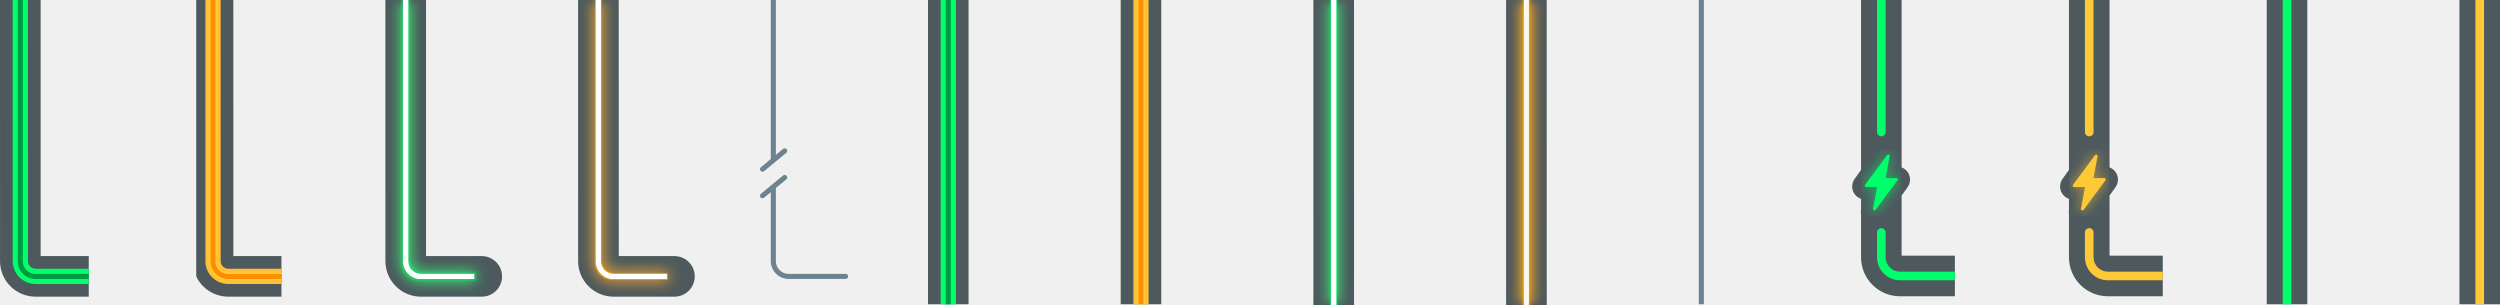
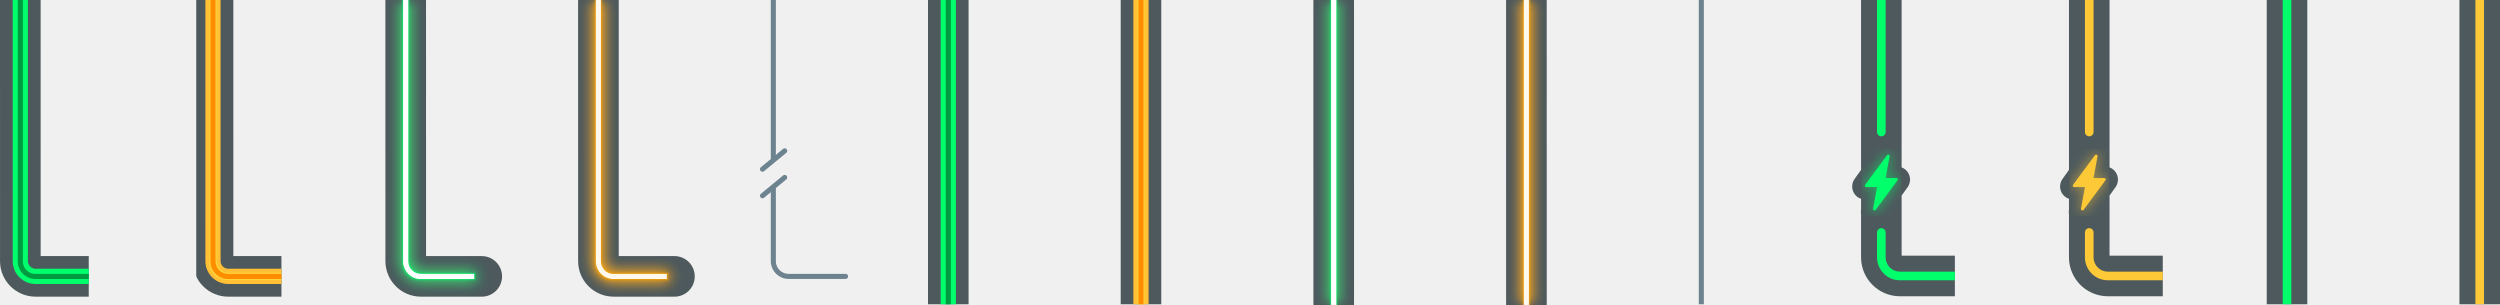
<svg xmlns="http://www.w3.org/2000/svg" xmlns:xlink="http://www.w3.org/1999/xlink" width="986px" height="120px" viewBox="0 0 986 120" version="1.1">
  <defs>
    <rect id="path-1" x="0" y="0" width="54" height="120" />
    <path d="M26.681,70.217 L28.275,61.63 C28.342,61.269 28.052,61.017 27.746,61.003 C27.566,60.985 27.375,61.048 27.245,61.225 L18.587,72.936 C18.567,72.964 18.569,72.995 18.555,73.024 C18.386,73.367 18.622,73.782 19.038,73.782 L23.319,73.782 L21.725,82.37 C21.659,82.731 21.948,82.983 22.254,82.997 C22.434,83.016 22.624,82.951 22.755,82.774 L31.413,71.063 C31.434,71.036 31.431,71.005 31.445,70.976 C31.614,70.633 31.378,70.217 30.962,70.217 L26.681,70.217 Z" id="path-3" />
    <filter x="-57.7%" y="-34.1%" width="215.4%" height="168.2%" filterUnits="objectBoundingBox" id="filter-4">
      <feMorphology radius="0.5" operator="dilate" in="SourceAlpha" result="shadowSpreadOuter1" />
      <feOffset dx="0" dy="0" in="shadowSpreadOuter1" result="shadowOffsetOuter1" />
      <feGaussianBlur stdDeviation="2" in="shadowOffsetOuter1" result="shadowBlurOuter1" />
      <feColorMatrix values="0 0 0 0 0.996   0 0 0 0 0.788   0 0 0 0 0.216  0 0 0 0.4 0" type="matrix" in="shadowBlurOuter1" />
    </filter>
    <rect id="path-5" x="0" y="0" width="54" height="120" />
    <path d="M26.681,70.217 L28.275,61.63 C28.342,61.269 28.052,61.017 27.746,61.003 C27.566,60.985 27.375,61.048 27.245,61.225 L18.587,72.936 C18.567,72.964 18.569,72.995 18.555,73.024 C18.386,73.367 18.622,73.782 19.038,73.782 L23.319,73.782 L21.725,82.37 C21.659,82.731 21.948,82.983 22.254,82.997 C22.434,83.016 22.624,82.951 22.755,82.774 L31.413,71.063 C31.434,71.036 31.431,71.005 31.445,70.976 C31.614,70.633 31.378,70.217 30.962,70.217 L26.681,70.217 Z" id="path-7" />
    <filter x="-57.7%" y="-34.1%" width="215.4%" height="168.2%" filterUnits="objectBoundingBox" id="filter-8">
      <feMorphology radius="0.5" operator="dilate" in="SourceAlpha" result="shadowSpreadOuter1" />
      <feOffset dx="0" dy="0" in="shadowSpreadOuter1" result="shadowOffsetOuter1" />
      <feGaussianBlur stdDeviation="2" in="shadowOffsetOuter1" result="shadowBlurOuter1" />
      <feColorMatrix values="0 0 0 0 0   0 0 0 0 1   0 0 0 0 0.42  0 0 0 0.4 0" type="matrix" in="shadowBlurOuter1" />
    </filter>
    <filter x="-13.9%" y="-3.3%" width="127.8%" height="106.5%" filterUnits="objectBoundingBox" id="filter-9">
      <feGaussianBlur stdDeviation="0" in="SourceGraphic" />
    </filter>
    <filter x="-32.6%" y="-6.3%" width="165.2%" height="112.6%" filterUnits="objectBoundingBox" id="filter-10">
      <feGaussianBlur stdDeviation="2.75" in="SourceGraphic" />
    </filter>
    <filter x="-32.6%" y="-6.3%" width="165.2%" height="112.6%" filterUnits="objectBoundingBox" id="filter-11">
      <feGaussianBlur stdDeviation="2.75" in="SourceGraphic" />
    </filter>
    <path d="M7,-10 L7,126.402 C7,131.151 10.134,135 14,135 L35,135 L35,132.543 L14,132.543 C11.239,132.543 9,129.794 9,126.402 L9,-10 L7,-10 Z" id="path-12" />
    <filter x="-16.1%" y="-3.1%" width="132.1%" height="106.2%" filterUnits="objectBoundingBox" id="filter-13">
      <feMorphology radius="0.5" operator="dilate" in="SourceAlpha" result="shadowSpreadOuter1" />
      <feOffset dx="0" dy="0" in="shadowSpreadOuter1" result="shadowOffsetOuter1" />
      <feGaussianBlur stdDeviation="1" in="shadowOffsetOuter1" result="shadowBlurOuter1" />
      <feColorMatrix values="0 0 0 0 1   0 0 0 0 0.647   0 0 0 0 0  0 0 0 0.3 0" type="matrix" in="shadowBlurOuter1" />
    </filter>
    <path d="M7,-10 L7,126.402 C7,131.151 10.134,135 14,135 L35,135 L35,132.543 L14,132.543 C11.239,132.543 9,129.794 9,126.402 L9,-10 L7,-10 Z" id="path-14" />
    <filter x="-10.7%" y="-2.1%" width="121.4%" height="104.1%" filterUnits="objectBoundingBox" id="filter-15">
      <feMorphology radius="0.5" operator="dilate" in="SourceAlpha" result="shadowSpreadOuter1" />
      <feOffset dx="0" dy="0" in="shadowSpreadOuter1" result="shadowOffsetOuter1" />
      <feGaussianBlur stdDeviation="0.5" in="shadowOffsetOuter1" result="shadowBlurOuter1" />
      <feColorMatrix values="0 0 0 0 1   0 0 0 0 0.647   0 0 0 0 0  0 0 0 0.222 0" type="matrix" in="shadowBlurOuter1" />
    </filter>
    <path d="M7,-10 L7,126.402 C7,131.151 10.134,135 14,135 L35,135 L35,132.543 L14,132.543 C11.239,132.543 9,129.794 9,126.402 L9,-10 L7,-10 Z" id="path-16" />
    <filter x="-5.4%" y="-1.0%" width="110.7%" height="102.1%" filterUnits="objectBoundingBox" id="filter-17">
      <feMorphology radius="0.25" operator="dilate" in="SourceAlpha" result="shadowSpreadOuter1" />
      <feOffset dx="0" dy="0" in="shadowSpreadOuter1" result="shadowOffsetOuter1" />
      <feGaussianBlur stdDeviation="0.25" in="shadowOffsetOuter1" result="shadowBlurOuter1" />
      <feColorMatrix values="0 0 0 0 1   0 0 0 0 0.647   0 0 0 0 0  0 0 0 0.44 0" type="matrix" in="shadowBlurOuter1" />
    </filter>
    <filter x="-13.9%" y="-3.3%" width="127.8%" height="106.5%" filterUnits="objectBoundingBox" id="filter-18">
      <feGaussianBlur stdDeviation="0" in="SourceGraphic" />
    </filter>
    <filter x="-32.6%" y="-6.3%" width="165.2%" height="112.6%" filterUnits="objectBoundingBox" id="filter-19">
      <feGaussianBlur stdDeviation="2.75" in="SourceGraphic" />
    </filter>
    <path d="M7,-10 L7,126.402 C7,131.151 10.134,135 14,135 L35,135 L35,132.543 L14,132.543 C11.239,132.543 9,129.794 9,126.402 L9,-10 L7,-10 Z" id="path-20" />
    <filter x="-10.7%" y="-2.1%" width="121.4%" height="104.1%" filterUnits="objectBoundingBox" id="filter-21">
      <feMorphology radius="0.5" operator="dilate" in="SourceAlpha" result="shadowSpreadOuter1" />
      <feOffset dx="0" dy="0" in="shadowSpreadOuter1" result="shadowOffsetOuter1" />
      <feGaussianBlur stdDeviation="0.5" in="shadowOffsetOuter1" result="shadowBlurOuter1" />
      <feColorMatrix values="0 0 0 0 0   0 0 0 0 1   0 0 0 0 0.42  0 0 0 0.22 0" type="matrix" in="shadowBlurOuter1" />
    </filter>
    <path d="M7,-10 L7,126.402 C7,131.151 10.134,135 14,135 L35,135 L35,132.543 L14,132.543 C11.239,132.543 9,129.794 9,126.402 L9,-10 L7,-10 Z" id="path-22" />
    <filter x="-5.4%" y="-1.0%" width="110.7%" height="102.1%" filterUnits="objectBoundingBox" id="filter-23">
      <feMorphology radius="0.25" operator="dilate" in="SourceAlpha" result="shadowSpreadOuter1" />
      <feOffset dx="0" dy="0" in="shadowSpreadOuter1" result="shadowOffsetOuter1" />
      <feGaussianBlur stdDeviation="0.25" in="shadowOffsetOuter1" result="shadowBlurOuter1" />
      <feColorMatrix values="0 0 0 0 0   0 0 0 0 1   0 0 0 0 0.42  0 0 0 0.44 0" type="matrix" in="shadowBlurOuter1" />
    </filter>
    <polygon id="path-24" points="9 0 9 120 7 120 7 0" />
    <filter x="-105.0%" y="-1.7%" width="310.0%" height="103.5%" filterUnits="objectBoundingBox" id="filter-25">
      <feMorphology radius="0.35" operator="dilate" in="SourceAlpha" result="shadowSpreadOuter1" />
      <feOffset dx="0" dy="0" in="shadowSpreadOuter1" result="shadowOffsetOuter1" />
      <feGaussianBlur stdDeviation="0.35" in="shadowOffsetOuter1" result="shadowBlurOuter1" />
      <feColorMatrix values="0 0 0 0 1   0 0 0 0 0.961   0 0 0 0 0.259  0 0 0 0.4 0" type="matrix" in="shadowBlurOuter1" />
    </filter>
    <filter x="-32.6%" y="-7.7%" width="165.2%" height="115.5%" filterUnits="objectBoundingBox" id="filter-26">
      <feGaussianBlur stdDeviation="2.75" in="SourceGraphic" />
    </filter>
-     <path d="M7,-8 L7,103.05 C7,106.916 10.134,110.05 14,110.05 L35,110.05 L35,108.05 L14,108.05 C11.239,108.05 9,105.811 9,103.05 L9,-8 L7,-8 Z" id="path-27" />
-     <filter x="-5.4%" y="-1.3%" width="110.7%" height="102.5%" filterUnits="objectBoundingBox" id="filter-28">
+     <filter x="-32.6%" y="-7.7%" width="165.2%" height="115.5%" filterUnits="objectBoundingBox" id="filter-27">
+       <feGaussianBlur stdDeviation="2.75" in="SourceGraphic" />
+     </filter>
+     <path d="M7,-8 L7,103.05 C7,106.916 10.134,110.05 14,110.05 L35,110.05 L35,108.05 L14,108.05 C11.239,108.05 9,105.811 9,103.05 L9,-8 L7,-8 Z" id="path-28" />
+     <filter x="-16.1%" y="-3.8%" width="132.1%" height="107.6%" filterUnits="objectBoundingBox" id="filter-29">
+       <feMorphology radius="0.5" operator="dilate" in="SourceAlpha" result="shadowSpreadOuter1" />
+       <feOffset dx="0" dy="0" in="shadowSpreadOuter1" result="shadowOffsetOuter1" />
+       <feGaussianBlur stdDeviation="1" in="shadowOffsetOuter1" result="shadowBlurOuter1" />
+       <feColorMatrix values="0 0 0 0 1   0 0 0 0 0.647   0 0 0 0 0  0 0 0 0.3 0" type="matrix" in="shadowBlurOuter1" />
+     </filter>
+     <path d="M7,-8 L7,103.05 C7,106.916 10.134,110.05 14,110.05 L35,110.05 L35,108.05 L14,108.05 C11.239,108.05 9,105.811 9,103.05 L9,-8 L7,-8 Z" id="path-30" />
+     <filter x="-10.7%" y="-2.5%" width="121.4%" height="105.1%" filterUnits="objectBoundingBox" id="filter-31">
+       <feMorphology radius="0.5" operator="dilate" in="SourceAlpha" result="shadowSpreadOuter1" />
+       <feOffset dx="0" dy="0" in="shadowSpreadOuter1" result="shadowOffsetOuter1" />
+       <feGaussianBlur stdDeviation="0.5" in="shadowOffsetOuter1" result="shadowBlurOuter1" />
+       <feColorMatrix values="0 0 0 0 1   0 0 0 0 0.647   0 0 0 0 0  0 0 0 0.22 0" type="matrix" in="shadowBlurOuter1" />
+     </filter>
+     <path d="M7,-8 L7,103.05 C7,106.916 10.134,110.05 14,110.05 L35,110.05 L35,108.05 L14,108.05 C11.239,108.05 9,105.811 9,103.05 L9,-8 L7,-8 Z" id="path-32" />
+     <filter x="-5.4%" y="-1.3%" width="110.7%" height="102.5%" filterUnits="objectBoundingBox" id="filter-33">
      <feMorphology radius="0.25" operator="dilate" in="SourceAlpha" result="shadowSpreadOuter1" />
      <feOffset dx="0" dy="0" in="shadowSpreadOuter1" result="shadowOffsetOuter1" />
      <feGaussianBlur stdDeviation="0.25" in="shadowOffsetOuter1" result="shadowBlurOuter1" />
      <feColorMatrix values="0 0 0 0 1   0 0 0 0 0.647   0 0 0 0 0  0 0 0 0.44 0" type="matrix" in="shadowBlurOuter1" />
    </filter>
-     <path d="M7,-8 L7,103.05 C7,106.916 10.134,110.05 14,110.05 L35,110.05 L35,108.05 L14,108.05 C11.239,108.05 9,105.811 9,103.05 L9,-8 L7,-8 Z" id="path-29" />
-     <filter x="-5.4%" y="-1.3%" width="110.7%" height="102.5%" filterUnits="objectBoundingBox" id="filter-30">
-       <feMorphology radius="0.25" operator="dilate" in="SourceAlpha" result="shadowSpreadOuter1" />
-       <feOffset dx="0" dy="0" in="shadowSpreadOuter1" result="shadowOffsetOuter1" />
-       <feGaussianBlur stdDeviation="0.25" in="shadowOffsetOuter1" result="shadowBlurOuter1" />
-       <feColorMatrix values="0 0 0 0 1   0 0 0 0 0.647   0 0 0 0 0  0 0 0 0.44 0" type="matrix" in="shadowBlurOuter1" />
-     </filter>
-     <filter x="-32.6%" y="-7.7%" width="165.2%" height="115.5%" filterUnits="objectBoundingBox" id="filter-31">
-       <feGaussianBlur stdDeviation="2.75" in="SourceGraphic" />
-     </filter>
-     <path d="M7,-8 L7,103.05 C7,106.916 10.134,110.05 14,110.05 L35,110.05 L35,108.05 L14,108.05 C11.239,108.05 9,105.811 9,103.05 L9,-8 L7,-8 Z" id="path-32" />
-     <filter x="-10.7%" y="-2.5%" width="121.4%" height="105.1%" filterUnits="objectBoundingBox" id="filter-33">
+     <filter x="-32.6%" y="-7.7%" width="165.2%" height="115.5%" filterUnits="objectBoundingBox" id="filter-34">
+       <feGaussianBlur stdDeviation="2.75" in="SourceGraphic" />
+     </filter>
+     <path d="M7,-8 L7,103.05 C7,106.916 10.134,110.05 14,110.05 L35,110.05 L35,108.05 L14,108.05 C11.239,108.05 9,105.811 9,103.05 L9,-8 L7,-8 Z" id="path-35" />
+     <filter x="-10.7%" y="-2.5%" width="121.4%" height="105.1%" filterUnits="objectBoundingBox" id="filter-36">
      <feMorphology radius="0.5" operator="dilate" in="SourceAlpha" result="shadowSpreadOuter1" />
      <feOffset dx="0" dy="0" in="shadowSpreadOuter1" result="shadowOffsetOuter1" />
      <feGaussianBlur stdDeviation="0.5" in="shadowOffsetOuter1" result="shadowBlurOuter1" />
      <feColorMatrix values="0 0 0 0 0   0 0 0 0 1   0 0 0 0 0.42  0 0 0 0.22 0" type="matrix" in="shadowBlurOuter1" />
    </filter>
-     <path d="M7,-8 L7,103.05 C7,106.916 10.134,110.05 14,110.05 L35,110.05 L35,108.05 L14,108.05 C11.239,108.05 9,105.811 9,103.05 L9,-8 L7,-8 Z" id="path-34" />
-     <filter x="-10.7%" y="-2.5%" width="121.4%" height="105.1%" filterUnits="objectBoundingBox" id="filter-35">
-       <feMorphology radius="0.5" operator="dilate" in="SourceAlpha" result="shadowSpreadOuter1" />
-       <feOffset dx="0" dy="0" in="shadowSpreadOuter1" result="shadowOffsetOuter1" />
-       <feGaussianBlur stdDeviation="0.5" in="shadowOffsetOuter1" result="shadowBlurOuter1" />
-       <feColorMatrix values="0 0 0 0 0   0 0 0 0 1   0 0 0 0 0.42  0 0 0 0.22 0" type="matrix" in="shadowBlurOuter1" />
-     </filter>
-     <rect id="path-36" x="0" y="0" width="35" height="120" />
-     <path d="M5,-9.994 C5,-11.654 6.348,-13 8.012,-13 C9.675,-13 11.023,-11.654 11.023,-9.994 L11.035,102.989 C11.035,104.649 12.383,105.994 14.046,105.994 L38,106 C39.663,106 41.012,107.346 41.012,109.006 C41.012,110.666 39.663,112.011 38,112.011 L14.046,112.006 C9.057,112.006 5.012,107.969 5.012,102.989 C5.004,28.773 5,-8.888 5,-9.994 Z" id="path-38" />
-     <filter x="-16.0%" y="-4.6%" width="131.9%" height="109.2%" filterUnits="objectBoundingBox" id="filter-39">
+     <path d="M7,-8 L7,103.05 C7,106.916 10.134,110.05 14,110.05 L35,110.05 L35,108.05 L14,108.05 C11.239,108.05 9,105.811 9,103.05 L9,-8 L7,-8 Z" id="path-37" />
+     <filter x="-5.4%" y="-1.3%" width="110.7%" height="102.5%" filterUnits="objectBoundingBox" id="filter-38">
+       <feMorphology radius="0.25" operator="dilate" in="SourceAlpha" result="shadowSpreadOuter1" />
+       <feOffset dx="0" dy="0" in="shadowSpreadOuter1" result="shadowOffsetOuter1" />
+       <feGaussianBlur stdDeviation="0.25" in="shadowOffsetOuter1" result="shadowBlurOuter1" />
+       <feColorMatrix values="0 0 0 0 0   0 0 0 0 1   0 0 0 0 0.42  0 0 0 0.44 0" type="matrix" in="shadowBlurOuter1" />
+     </filter>
+     <rect id="path-39" x="0" y="0" width="35" height="120" />
+     <path d="M5,-9.994 C5,-11.654 6.348,-13 8.012,-13 C9.675,-13 11.023,-11.654 11.023,-9.994 L11.035,102.989 C11.035,104.649 12.383,105.994 14.046,105.994 L38,106 C39.663,106 41.012,107.346 41.012,109.006 C41.012,110.666 39.663,112.011 38,112.011 L14.046,112.006 C9.057,112.006 5.012,107.969 5.012,102.989 C5.004,28.773 5,-8.888 5,-9.994 Z" id="path-41" />
+     <filter x="-16.0%" y="-4.6%" width="131.9%" height="109.2%" filterUnits="objectBoundingBox" id="filter-42">
      <feMorphology radius="0.5" operator="erode" in="SourceAlpha" result="shadowSpreadInner1" />
      <feGaussianBlur stdDeviation="0.5" in="shadowSpreadInner1" result="shadowBlurInner1" />
      <feOffset dx="0" dy="0" in="shadowBlurInner1" result="shadowOffsetInner1" />
      <feComposite in="shadowOffsetInner1" in2="SourceAlpha" operator="arithmetic" k2="-1" k3="1" result="shadowInnerInner1" />
      <feColorMatrix values="0 0 0 0 0.265   0 0 0 0 0.305   0 0 0 0 0.319  0 0 0 1 0" type="matrix" in="shadowInnerInner1" />
    </filter>
-     <path d="M7,-8 L7,103.05 C7,106.916 10.134,110.05 14,110.05 L35,110.05 L35.125,109.925 L35.125,108.175 L35,108.05 L14,108.05 C11.239,108.05 9,105.811 9,103.05 L9,-8 L8.875,-8.125 L7.125,-8.125 L7,-8 Z" id="path-40" />
-     <filter x="-7.5%" y="-1.8%" width="115.1%" height="103.6%" filterUnits="objectBoundingBox" id="filter-41">
+     <path d="M7,-8 L7,103.05 C7,106.916 10.134,110.05 14,110.05 L35,110.05 L35.125,109.925 L35.125,108.175 L35,108.05 L14,108.05 C11.239,108.05 9,105.811 9,103.05 L9,-8 L8.875,-8.125 L7.125,-8.125 L7,-8 Z" id="path-43" />
+     <filter x="-7.5%" y="-1.8%" width="115.1%" height="103.6%" filterUnits="objectBoundingBox" id="filter-44">
      <feMorphology radius="0.35" operator="dilate" in="SourceAlpha" result="shadowSpreadOuter1" />
      <feOffset dx="0" dy="0" in="shadowSpreadOuter1" result="shadowOffsetOuter1" />
      <feGaussianBlur stdDeviation="0.35" in="shadowOffsetOuter1" result="shadowBlurOuter1" />
      <feColorMatrix values="0 0 0 0 1   0 0 0 0 0.961   0 0 0 0 0.259  0 0 0 0.41 0" type="matrix" in="shadowBlurOuter1" />
    </filter>
-     <rect id="path-42" x="0" y="0" width="35" height="120" />
+     <rect id="path-45" x="0" y="0" width="35" height="120" />
  </defs>
  <g id="Page-1" stroke="none" stroke-width="1" fill="none" fill-rule="evenodd">
-     <g id="singal-quality" transform="translate(-1652, -320)">
-       <g id="connect-quality-v4_o-copy" transform="translate(1652, 298)">
-         <g id="quality" transform="translate(0, 22)">
+     <g id="singal-quality" transform="translate(-1174, -320)">
+       <g id="connect-quality-v4_o-copy-2" transform="translate(1174, 301)">
+         <g id="quality" transform="translate(0, 19)">
          <g id="good-straight-only" transform="translate(894, 0)" fill-rule="nonzero">
            <polygon id="Path" fill="#4D595D" points="0 0 16 0 16 120 0 120" />
            <polygon id="Path" fill="#00FF6B" points="9.7 -1.42108547e-14 9.7 120 6.3 120 6.3 -1.42108547e-14" />
          </g>
          <g id="good-straight-only-copy" transform="translate(970, 0)" fill-rule="nonzero">
            <polygon id="Path" fill="#4D595D" points="0 0 16 0 16 120 0 120" />
            <polygon id="Path" fill="#FEC937" points="9.7 -1.42108547e-14 9.7 120 6.3 120 6.3 -1.42108547e-14" />
          </g>
          <g id="weak-power" transform="translate(799, 0)">
            <mask id="mask-2" fill="white">
              <use xlink:href="#path-1" />
            </mask>
            <g id="Mask" />
            <path d="M33,66.021 C35.608,66.958 37.02,69.938 35.999,72.61 C35.789,73.151 35.789,73.151 35.399,73.769 L33,77.13 L33,100.844 L55.042,100.844 C59.46,100.844 63.042,104.426 63.042,108.844 C63.042,113.262 59.46,116.844 55.042,116.844 L32.344,116.844 C23.878,116.844 17,109.967 17,101.5 L17,84.662 C16.894,84.082 16.887,83.465 17,82.827 L17,78.411 C14.262,77.539 12.76,74.448 13.849,71.714 C14.04,71.222 14.052,71.203 14.43,70.605 L17,67.004 L17,0 C17,-4.418 20.582,-8 25,-8 C29.42,-8 33,-4.417 33,0 L33,66.021 Z" id="gray" fill="#4D595D" fill-rule="nonzero" mask="url(#mask-2)" />
            <path d="M32.344,110.544 C27.357,110.544 23.3,106.487 23.3,101.5 L23.3,91.671 C23.3,90.732 24.061,89.971 25,89.971 C25.705,89.971 26.309,90.399 26.567,91.01 C26.653,91.213 26.7,91.436 26.7,91.671 C26.7,92.253 26.7,91.297 26.7,92.255 L26.7,96.748 C26.7,98.898 26.7,98.898 26.7,101.5 C26.7,104.611 29.233,107.144 32.344,107.144 L55.042,107.144 C55.981,107.144 56.742,107.905 56.742,108.844 C56.742,109.783 55.981,110.544 55.042,110.544 L32.344,110.544 Z" id="gray" fill="#FEC937" fill-rule="nonzero" mask="url(#mask-2)" />
            <g id="Fill-13" mask="url(#mask-2)">
              <use fill="black" fill-opacity="1" filter="url(#filter-4)" xlink:href="#path-3" />
              <use fill="#FEC937" fill-rule="evenodd" xlink:href="#path-3" />
            </g>
            <path d="M23.3,52.063 L23.3,-13.1 C23.3,-14.039 24.061,-14.8 25,-14.8 C25.939,-14.8 26.7,-14.039 26.7,-13.1 L26.7,52.063 C26.7,53.002 25.939,53.763 25,53.763 C24.061,53.763 23.3,53.002 23.3,52.063 Z" id="green" fill="#FEC937" fill-rule="nonzero" mask="url(#mask-2)" />
          </g>
          <g id="good-power" transform="translate(717, 0)">
            <mask id="mask-6" fill="white">
              <use xlink:href="#path-5" />
            </mask>
            <g id="Mask" />
            <path d="M33,66.021 C35.608,66.958 37.02,69.938 35.999,72.61 C35.789,73.151 35.789,73.151 35.399,73.769 L33,77.13 L33,100.844 L55.042,100.844 C59.46,100.844 63.042,104.426 63.042,108.844 C63.042,113.262 59.46,116.844 55.042,116.844 L32.344,116.844 C23.878,116.844 17,109.967 17,101.5 L17,84.662 C16.894,84.082 16.887,83.465 17,82.827 L17,78.411 C14.262,77.539 12.76,74.448 13.849,71.714 C14.04,71.222 14.052,71.203 14.43,70.605 L17,67.004 L17,0 C17,-4.418 20.582,-8 25,-8 C29.42,-8 33,-4.417 33,0 L33,66.021 Z" id="gray" fill="#4D595D" fill-rule="nonzero" mask="url(#mask-6)" />
            <path d="M32.344,110.544 C27.357,110.544 23.3,106.487 23.3,101.5 L23.3,91.699 C23.3,90.76 24.061,89.999 25,89.999 C25.939,89.999 26.7,90.76 26.7,91.699 C26.7,92.281 26.7,91.497 26.7,92.454 L26.7,96.748 C26.7,98.898 26.7,98.898 26.7,101.5 C26.7,104.611 29.233,107.144 32.344,107.144 L55.042,107.144 C55.981,107.144 56.742,107.905 56.742,108.844 C56.742,109.783 55.981,110.544 55.042,110.544 L32.344,110.544 Z" id="gray" fill="#00FF6B" fill-rule="nonzero" mask="url(#mask-6)" />
            <g id="Fill-13" mask="url(#mask-6)">
              <use fill="black" fill-opacity="1" filter="url(#filter-8)" xlink:href="#path-7" />
              <use fill="#00FF6B" fill-rule="evenodd" xlink:href="#path-7" />
            </g>
            <path d="M23.3,52.063 L23.3,-13.1 C23.3,-14.039 24.061,-14.8 25,-14.8 C25.939,-14.8 26.7,-14.039 26.7,-13.1 L26.7,52.063 C26.7,53.002 25.939,53.763 25,53.763 C24.061,53.763 23.3,53.002 23.3,52.063 Z" id="green" fill="#00FF6B" fill-rule="nonzero" mask="url(#mask-6)" />
          </g>
          <path d="M670,0 L672,0 L672,120 L670,120 L670,0 Z M672,0 L672,120 L670,120 L670,0 L672,0 Z" id="line-desconnect" fill="#6D838F" fill-rule="nonzero" />
          <g id="weak-coner-light" transform="translate(594, 0)">
            <path d="M5,-12.321 C5,-14.353 6.348,-16 8.011,-16 C9.673,-16 11.021,-14.353 11.021,-12.321 L11.033,125.958 C11.033,127.989 12.381,129.636 14.043,129.636 L37.989,129.643 C39.652,129.643 41,131.29 41,133.321 C41,135.353 39.652,137 37.989,137 L14.043,136.993 C9.055,136.993 5.012,132.052 5.012,125.958 C5.004,35.126 5,-10.967 5,-12.321 Z" id="weak-1" stroke="#4D595D" stroke-width="10" stroke-linecap="square" filter="url(#filter-9)" />
            <path d="M7,-10 L7,126.402 C7,131.151 10.134,135 14,135 L35,135 L35,132.543 L14,132.543 C11.239,132.543 9,129.794 9,126.402 L9,-10 L7,-10 Z" id="Path" stroke="#FFA500" stroke-width="1.75" fill="#F2FFED" fill-rule="nonzero" filter="url(#filter-10)" />
            <path d="M7,-10 L7,126.402 C7,131.151 10.134,135 14,135 L35,135 L35,132.543 L14,132.543 C11.239,132.543 9,129.794 9,126.402 L9,-10 L7,-10 Z" id="Path" stroke-opacity="0.44" stroke="#FFA500" stroke-width="1.75" fill-rule="nonzero" filter="url(#filter-11)" />
            <g id="Path" fill-rule="nonzero" fill="black" fill-opacity="1">
              <use filter="url(#filter-13)" xlink:href="#path-12" />
            </g>
            <g id="Path" fill-rule="nonzero" fill="black" fill-opacity="1">
              <use filter="url(#filter-15)" xlink:href="#path-14" />
            </g>
            <g id="Path" fill-rule="nonzero">
              <use fill="black" fill-opacity="1" filter="url(#filter-17)" xlink:href="#path-16" />
              <use fill="#FFF9ED" xlink:href="#path-16" />
            </g>
          </g>
          <g id="good-coner-light-copy" transform="translate(518, 0)">
            <path d="M5,-12.321 C5,-14.353 6.348,-16 8.011,-16 C9.673,-16 11.021,-14.353 11.021,-12.321 L11.033,125.958 C11.033,127.989 12.381,129.636 14.043,129.636 L37.989,129.643 C39.652,129.643 41,131.29 41,133.321 C41,135.353 39.652,137 37.989,137 L14.043,136.993 C9.055,136.993 5.012,132.052 5.012,125.958 C5.004,35.126 5,-10.967 5,-12.321 Z" id="weak-1" stroke="#4D595D" stroke-width="10" stroke-linecap="square" filter="url(#filter-18)" />
            <path d="M7,-10 L7,126.402 C7,131.151 10.134,135 14,135 L35,135 L35,132.543 L14,132.543 C11.239,132.543 9,129.794 9,126.402 L9,-10 L7,-10 Z" id="Path-4" stroke="#00FF6B" stroke-width="1.75" fill="#F2FFED" fill-rule="nonzero" filter="url(#filter-19)" />
            <path d="M7,-10 L7,126.402 C7,131.151 10.134,135 14,135 L35,135 L35,132.543 L14,132.543 C11.239,132.543 9,129.794 9,126.402 L9,-10 L7,-10 Z" id="Path-4" fill="#F2FFED" fill-rule="nonzero" />
            <g id="Path-4" fill-rule="nonzero">
              <use fill="black" fill-opacity="1" filter="url(#filter-21)" xlink:href="#path-20" />
              <use fill="#F2FFED" xlink:href="#path-20" />
            </g>
            <g id="Path-4" fill-rule="nonzero">
              <use fill="black" fill-opacity="1" filter="url(#filter-23)" xlink:href="#path-22" />
              <use fill="#FFFFFF" xlink:href="#path-22" />
            </g>
          </g>
          <g id="weak" transform="translate(442, 0)" fill-rule="nonzero">
            <polygon id="Path" fill="#4D595D" points="0 0 16 0 16 120 0 120" />
            <polygon id="Path" fill="#FFC035" points="11 0 11 120 5 120 5 0" />
            <g id="Path">
              <use fill="black" fill-opacity="1" filter="url(#filter-25)" xlink:href="#path-24" />
              <use fill="#FF8D00" xlink:href="#path-24" />
            </g>
          </g>
          <g id="good" transform="translate(366, 0)" fill-rule="nonzero">
            <polygon id="Path" fill="#4D595D" points="0 0 16 0 16 120 0 120" />
            <polygon id="Path" fill="#00FF6B" points="11 0 11 120 5 120 5 0" />
            <polygon id="Path" fill="#009A41" points="9 0 9 120 7 120 7 0" />
          </g>
          <g id="disconnect" transform="translate(299, 0)" stroke="#6D838F" stroke-linecap="round" stroke-width="2">
            <path d="M6,73.928 L6,103 C6,106.314 8.686,109 12,109 C12,109 12,109 12,109 L15.322,109 L34.485,109" />
            <path d="M6,62.681 L6,-12.498" id="Path-2" />
            <g transform="translate(1.25, 58)">
              <path d="M8.755,1 L0.952,9.226" id="Line-7" transform="translate(4.853892, 5.113071) rotate(7) translate(-4.853892, -5.113071) " />
              <path d="M8.755,11.476 L0.952,19.702" id="Line-7-Copy" transform="translate(4.853892, 15.58926) rotate(7) translate(-4.853892, -15.58926) " />
            </g>
          </g>
          <g id="weak-coner-light" transform="translate(228, 0)" fill-rule="nonzero">
            <path d="M16.035,100.995 L38,101 C42.422,101 46.012,104.582 46.012,109.006 C46.012,113.429 42.422,117.011 37.999,117.011 L14.046,117.006 C6.297,117.006 0.012,110.732 0.012,102.989 C0.004,28.771 0,-8.887 0,-9.994 C0,-14.418 3.589,-18 8.012,-18 C12.434,-18 16.023,-14.418 16.023,-9.995 L16.035,100.995 Z" id="Path" fill="#4D595D" />
-             <path d="M7,-8 L7,103.05 C7,106.916 10.134,110.05 14,110.05 L35,110.05 L35,108.05 L14,108.05 C11.239,108.05 9,105.811 9,103.05 L9,-8 L7,-8 Z" id="Path" stroke="#FFA500" stroke-width="1.75" fill="#F2FFED" filter="url(#filter-26)" />
-             <g id="Path">
-               <use fill="black" fill-opacity="1" filter="url(#filter-28)" xlink:href="#path-27" />
-               <use fill="#FFF9ED" xlink:href="#path-27" />
-             </g>
-             <g id="Path">
-               <use fill="black" fill-opacity="1" filter="url(#filter-30)" xlink:href="#path-29" />
-               <use fill="#FFFFFF" xlink:href="#path-29" />
+             <path d="M7,-8 L7,103.05 C7,106.916 10.134,110.05 14,110.05 L35,110.05 L35,108.05 L14,108.05 C11.239,108.05 9,105.811 9,103.05 L9,-8 L7,-8 Z" id="a" stroke="#FFA500" stroke-width="1.75" fill="#F2FFED" filter="url(#filter-26)" />
+             <path d="M7,-8 L7,103.05 C7,106.916 10.134,110.05 14,110.05 L35,110.05 L35,108.05 L14,108.05 C11.239,108.05 9,105.811 9,103.05 L9,-8 L7,-8 Z" id="b" stroke-opacity="0.44" stroke="#FFA500" stroke-width="1.75" filter="url(#filter-27)" />
+             <g id="c" fill="black" fill-opacity="1">
+               <use filter="url(#filter-29)" xlink:href="#path-28" />
+             </g>
+             <g id="d" fill="black" fill-opacity="1">
+               <use filter="url(#filter-31)" xlink:href="#path-30" />
+             </g>
+             <g id="main">
+               <use fill="black" fill-opacity="1" filter="url(#filter-33)" xlink:href="#path-32" />
+               <use fill="#FFF9ED" xlink:href="#path-32" />
            </g>
          </g>
          <g id="good-coner-light" transform="translate(152, 0)" fill-rule="nonzero">
            <path d="M16.035,100.995 L38,101 C42.422,101 46.012,104.582 46.012,109.006 C46.012,113.429 42.422,117.011 37.999,117.011 L14.046,117.006 C6.297,117.006 0.012,110.732 0.012,102.989 C0.004,28.771 0,-8.887 0,-9.994 C0,-14.418 3.589,-18 8.012,-18 C12.434,-18 16.023,-14.418 16.023,-9.995 L16.035,100.995 Z" id="Path" fill="#4D595D" />
-             <path d="M7,-8 L7,103.05 C7,106.916 10.134,110.05 14,110.05 L35,110.05 L35,108.05 L14,108.05 C11.239,108.05 9,105.811 9,103.05 L9,-8 L7,-8 Z" id="Path" stroke="#00FF6B" stroke-width="1.75" fill="#F2FFED" filter="url(#filter-31)" />
+             <path d="M7,-8 L7,103.05 C7,106.916 10.134,110.05 14,110.05 L35,110.05 L35,108.05 L14,108.05 C11.239,108.05 9,105.811 9,103.05 L9,-8 L7,-8 Z" id="Path" stroke="#00FF6B" stroke-width="1.75" fill="#F2FFED" filter="url(#filter-34)" />
            <g id="Path">
-               <use fill="black" fill-opacity="1" filter="url(#filter-33)" xlink:href="#path-32" />
-               <use fill="#F2FFED" xlink:href="#path-32" />
+               <use fill="black" fill-opacity="1" filter="url(#filter-36)" xlink:href="#path-35" />
+               <use fill="#F2FFED" xlink:href="#path-35" />
            </g>
            <g id="Path">
-               <use fill="black" fill-opacity="1" filter="url(#filter-35)" xlink:href="#path-34" />
-               <use fill="#FFFFFF" xlink:href="#path-34" />
+               <use fill="black" fill-opacity="1" filter="url(#filter-38)" xlink:href="#path-37" />
+               <use fill="#FFFFFF" xlink:href="#path-37" />
            </g>
          </g>
          <g id="weak-coner" transform="translate(76, 0)">
-             <mask id="mask-37" fill="white">
-               <use xlink:href="#path-36" />
-             </mask>
-             <g id="Mask" />
-             <g id="weak-1" fill-rule="nonzero" mask="url(#mask-37)">
-               <use fill="#00FF6B" xlink:href="#path-38" />
-               <use fill="black" fill-opacity="1" filter="url(#filter-39)" xlink:href="#path-38" />
-               <use stroke="#4D595D" stroke-width="10" xlink:href="#path-38" />
-             </g>
-             <path d="M5,-9.994 C5,-11.654 6.348,-13 8.012,-13 C9.675,-13 11.023,-11.654 11.023,-9.994 L11.035,102.989 C11.035,104.649 12.383,105.994 14.046,105.994 L38,106 C39.663,106 41.012,107.346 41.012,109.006 C41.012,110.666 39.663,112.011 38,112.011 L14.046,112.006 C9.057,112.006 5.012,107.969 5.012,102.989 C5.004,28.773 5,-8.888 5,-9.994 Z" id="weak-1" fill="#FFC035" fill-rule="nonzero" mask="url(#mask-37)" />
-             <g id="Path" fill-rule="nonzero" mask="url(#mask-37)">
-               <use fill="black" fill-opacity="1" filter="url(#filter-41)" xlink:href="#path-40" />
-               <use fill="#FF8D00" xlink:href="#path-40" />
+             <mask id="mask-40" fill="white">
+               <use xlink:href="#path-39" />
+             </mask>
+             <g id="Mask" />
+             <g id="weak-1" fill-rule="nonzero" mask="url(#mask-40)">
+               <use fill="#00FF6B" xlink:href="#path-41" />
+               <use fill="black" fill-opacity="1" filter="url(#filter-42)" xlink:href="#path-41" />
+               <use stroke="#4D595D" stroke-width="10" xlink:href="#path-41" />
+             </g>
+             <path d="M5,-9.994 C5.899,-11.998 6.903,-13 8.012,-13 C9.675,-13 11,-11.654 11,-9.994 L11,102.989 C11,104.649 12.383,105.994 14.046,105.994 L38,106 C39.663,106 41.012,107.346 41.012,109.006 C41.012,110.666 39.663,112.011 38,112.011 L14.046,112.006 C9.057,112.006 5.012,107.969 5.012,102.989 L5,-9.994 Z" id="weak-1" fill="#FFC035" fill-rule="nonzero" mask="url(#mask-40)" />
+             <g id="Path" fill-rule="nonzero" mask="url(#mask-40)">
+               <use fill="black" fill-opacity="1" filter="url(#filter-44)" xlink:href="#path-43" />
+               <use fill="#FF8D00" xlink:href="#path-43" />
            </g>
          </g>
          <g id="good-coner">
-             <mask id="mask-43" fill="white">
-               <use xlink:href="#path-42" />
-             </mask>
-             <g id="Mask" />
-             <path d="M16.035,100.995 L38,101 C42.422,101 46.012,104.582 46.012,109.006 C46.012,113.429 42.422,117.011 37.999,117.011 L14.046,117.006 C6.297,117.006 0.012,110.732 0.012,102.989 C0.004,28.771 0,-8.887 0,-9.994 C0,-14.418 3.589,-18 8.012,-18 C12.434,-18 16.023,-14.418 16.023,-9.995 L16.035,100.995 Z" id="Path" fill="#4D595D" mask="url(#mask-43)" />
-             <path d="M5,-9.994 C5,-11.654 6.348,-13 8.012,-13 C9.675,-13 11.023,-11.654 11.023,-9.994 L11.035,102.989 C11.035,104.649 12.383,105.994 14.046,105.994 L38,106 C39.663,106 41.012,107.346 41.012,109.006 C41.012,110.666 39.663,112.011 38,112.011 L14.046,112.006 C9.057,112.006 5.012,107.969 5.012,102.989 C5.004,28.773 5,-8.888 5,-9.994 Z" id="weak-1" fill="#00FF6B" fill-rule="nonzero" mask="url(#mask-43)" />
-             <path d="M7,-8 L7,103.05 C7,106.916 10.134,110.05 14,110.05 L35,110.05 L35.125,109.925 L35.125,108.175 L35,108.05 L14,108.05 C11.239,108.05 9,105.811 9,103.05 L9,-8 L8.875,-8.125 L7.125,-8.125 L7,-8 Z" id="Path" fill="#009A41" fill-rule="nonzero" mask="url(#mask-43)" />
+             <mask id="mask-46" fill="white">
+               <use xlink:href="#path-45" />
+             </mask>
+             <g id="Mask" />
+             <path d="M16.035,100.995 L38,101 C42.422,101 46.012,104.582 46.012,109.006 C46.012,113.429 42.422,117.011 37.999,117.011 L14.046,117.006 C6.297,117.006 0.012,110.732 0.012,102.989 C0.004,28.771 0,-8.887 0,-9.994 C0,-14.418 3.589,-18 8.012,-18 C12.434,-18 16.023,-14.418 16.023,-9.995 L16.035,100.995 Z" id="Path" fill="#4D595D" mask="url(#mask-46)" />
+             <path d="M5,-9.994 C5,-11.654 6.348,-13 8.012,-13 C9.675,-13 11,-11.654 11,-9.994 L11,102.989 C11,104.649 12.383,105.994 14.046,105.994 L38,106 C39.663,106 41.012,107.346 41.012,109.006 C41.012,110.666 39.663,112.011 38,112.011 L14.046,112.006 C9.057,112.006 5.012,107.969 5.012,102.989 C5.004,28.773 5,-8.888 5,-9.994 Z" id="weak-1" fill="#00FF6B" fill-rule="nonzero" mask="url(#mask-46)" />
+             <path d="M7,-8 L7,103.05 C7,106.916 10.134,110.05 14,110.05 L35,110.05 L35.125,109.925 L35.125,108.175 L35,108.05 L14,108.05 C11.239,108.05 9,105.811 9,103.05 L9,-8 L8.875,-8.125 L7.125,-8.125 L7,-8 Z" id="Path" fill="#009A41" fill-rule="nonzero" mask="url(#mask-46)" />
          </g>
        </g>
      </g>
    </g>
  </g>
</svg>
